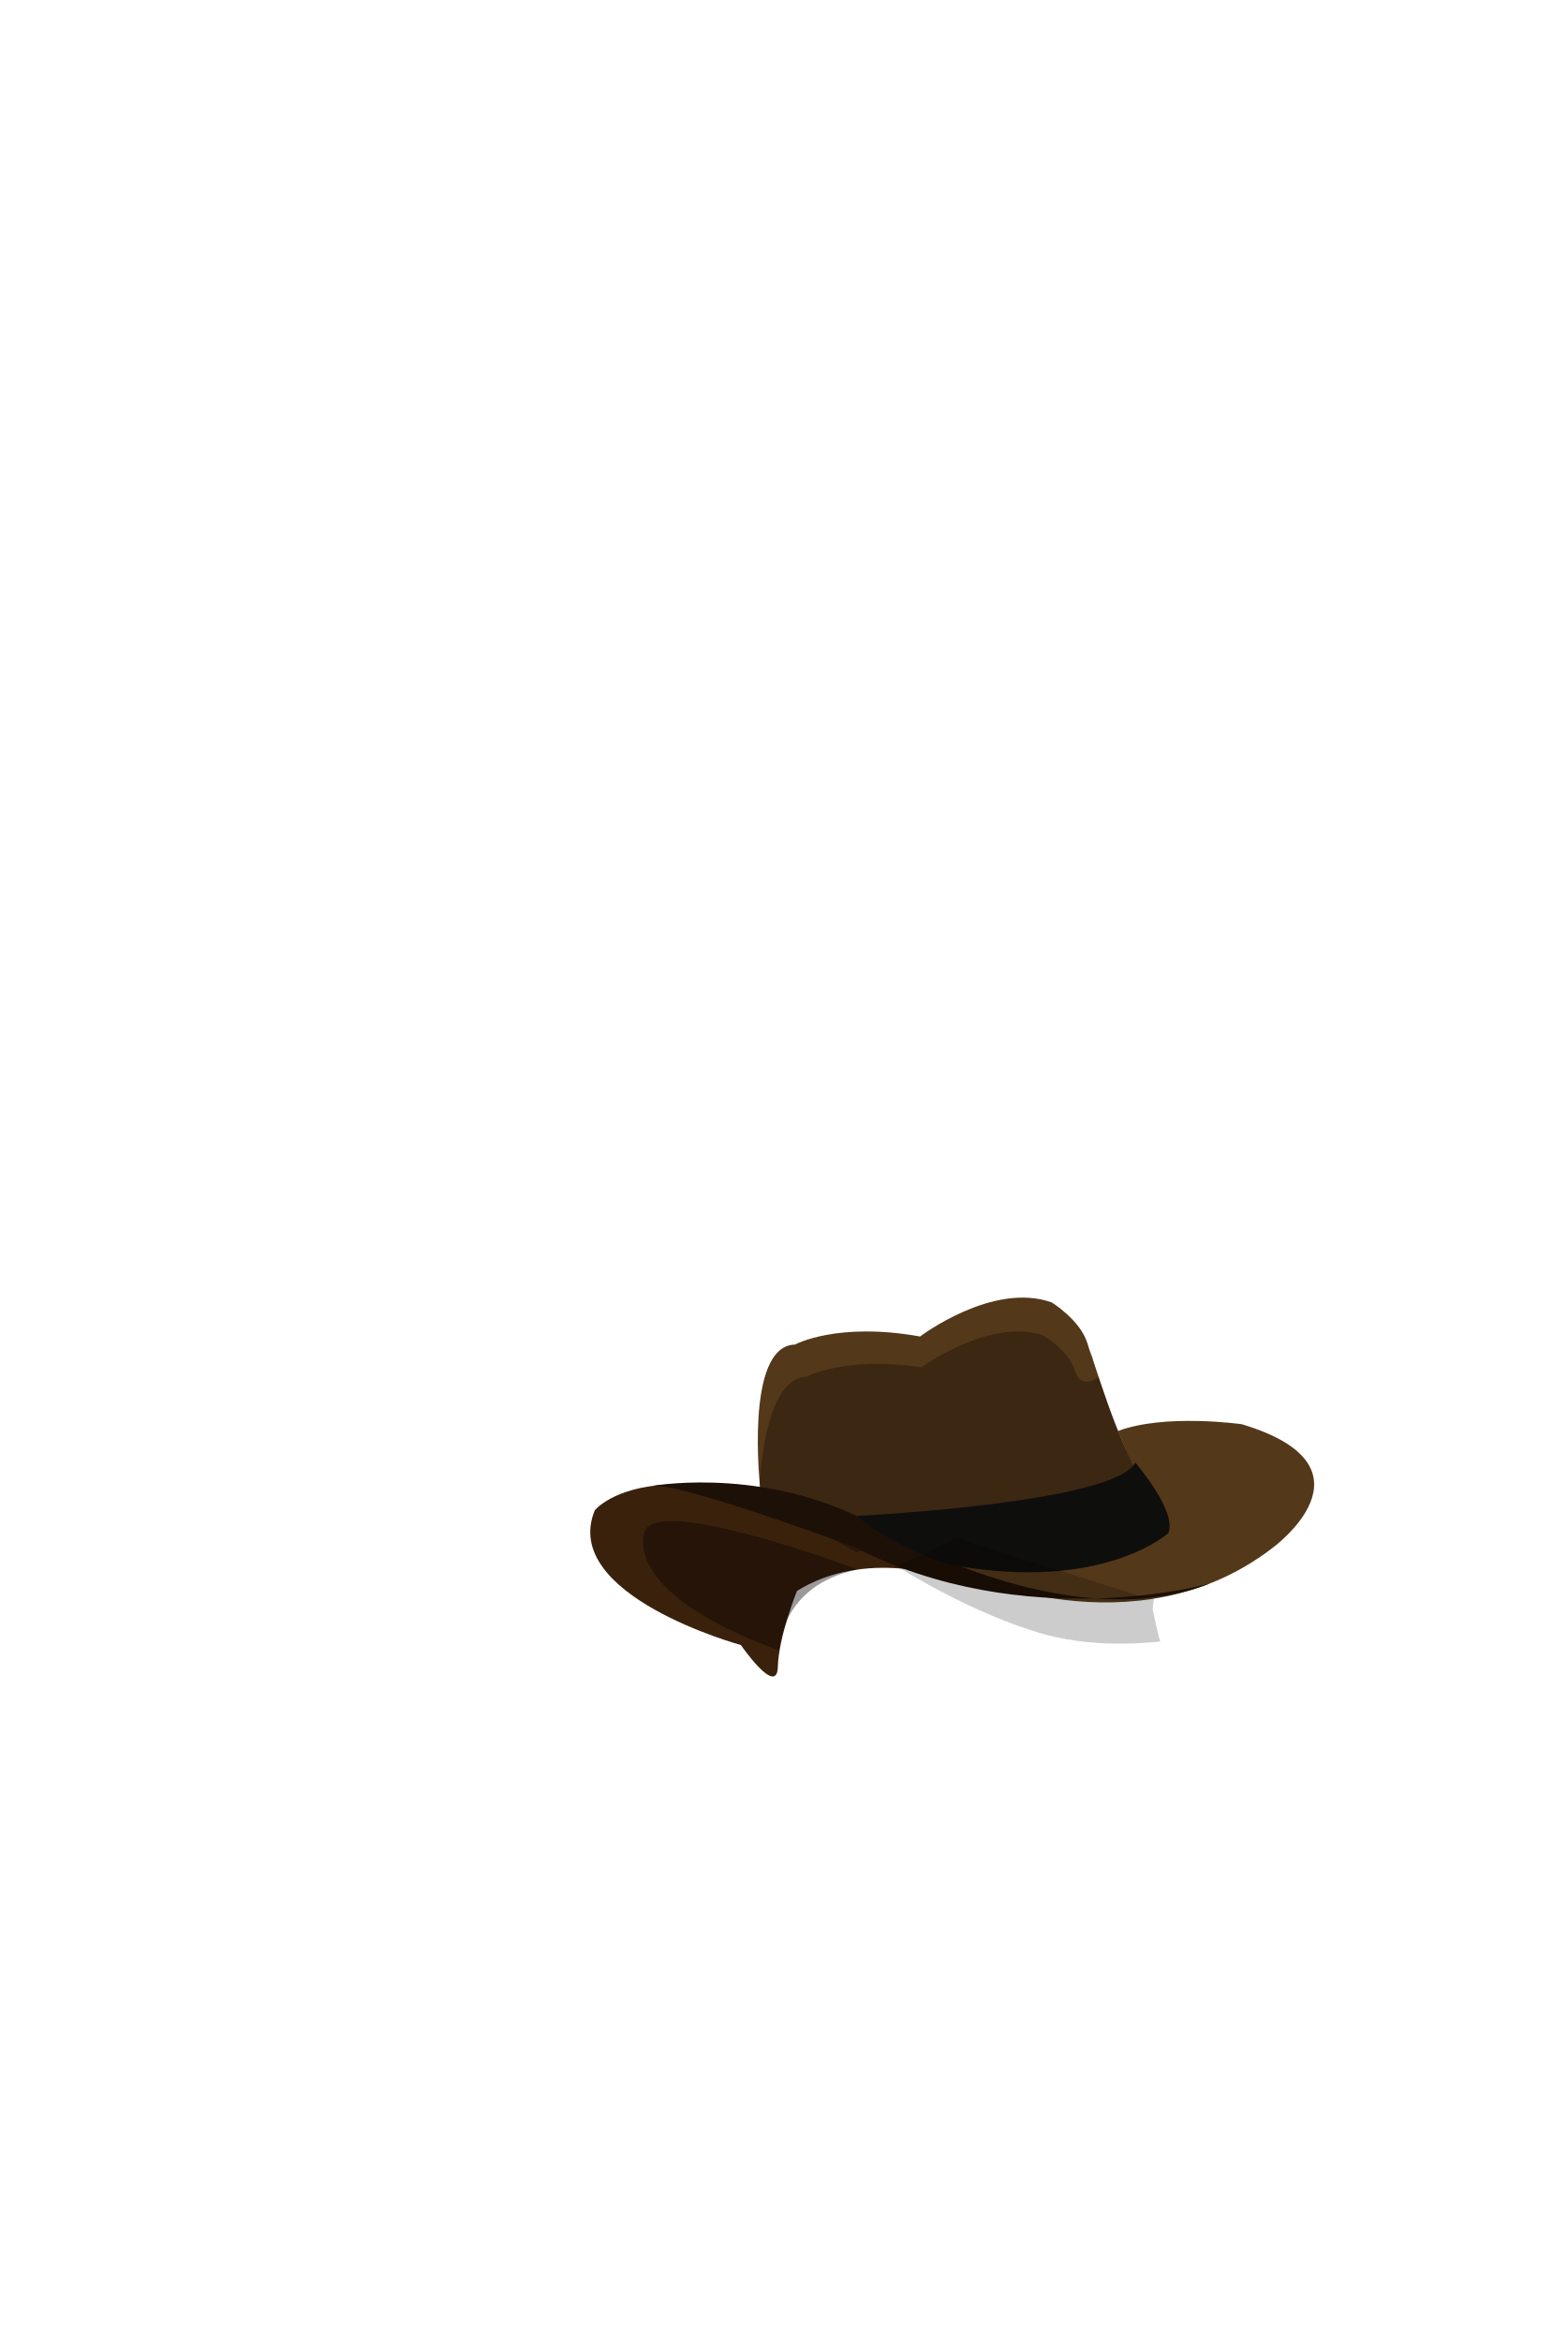
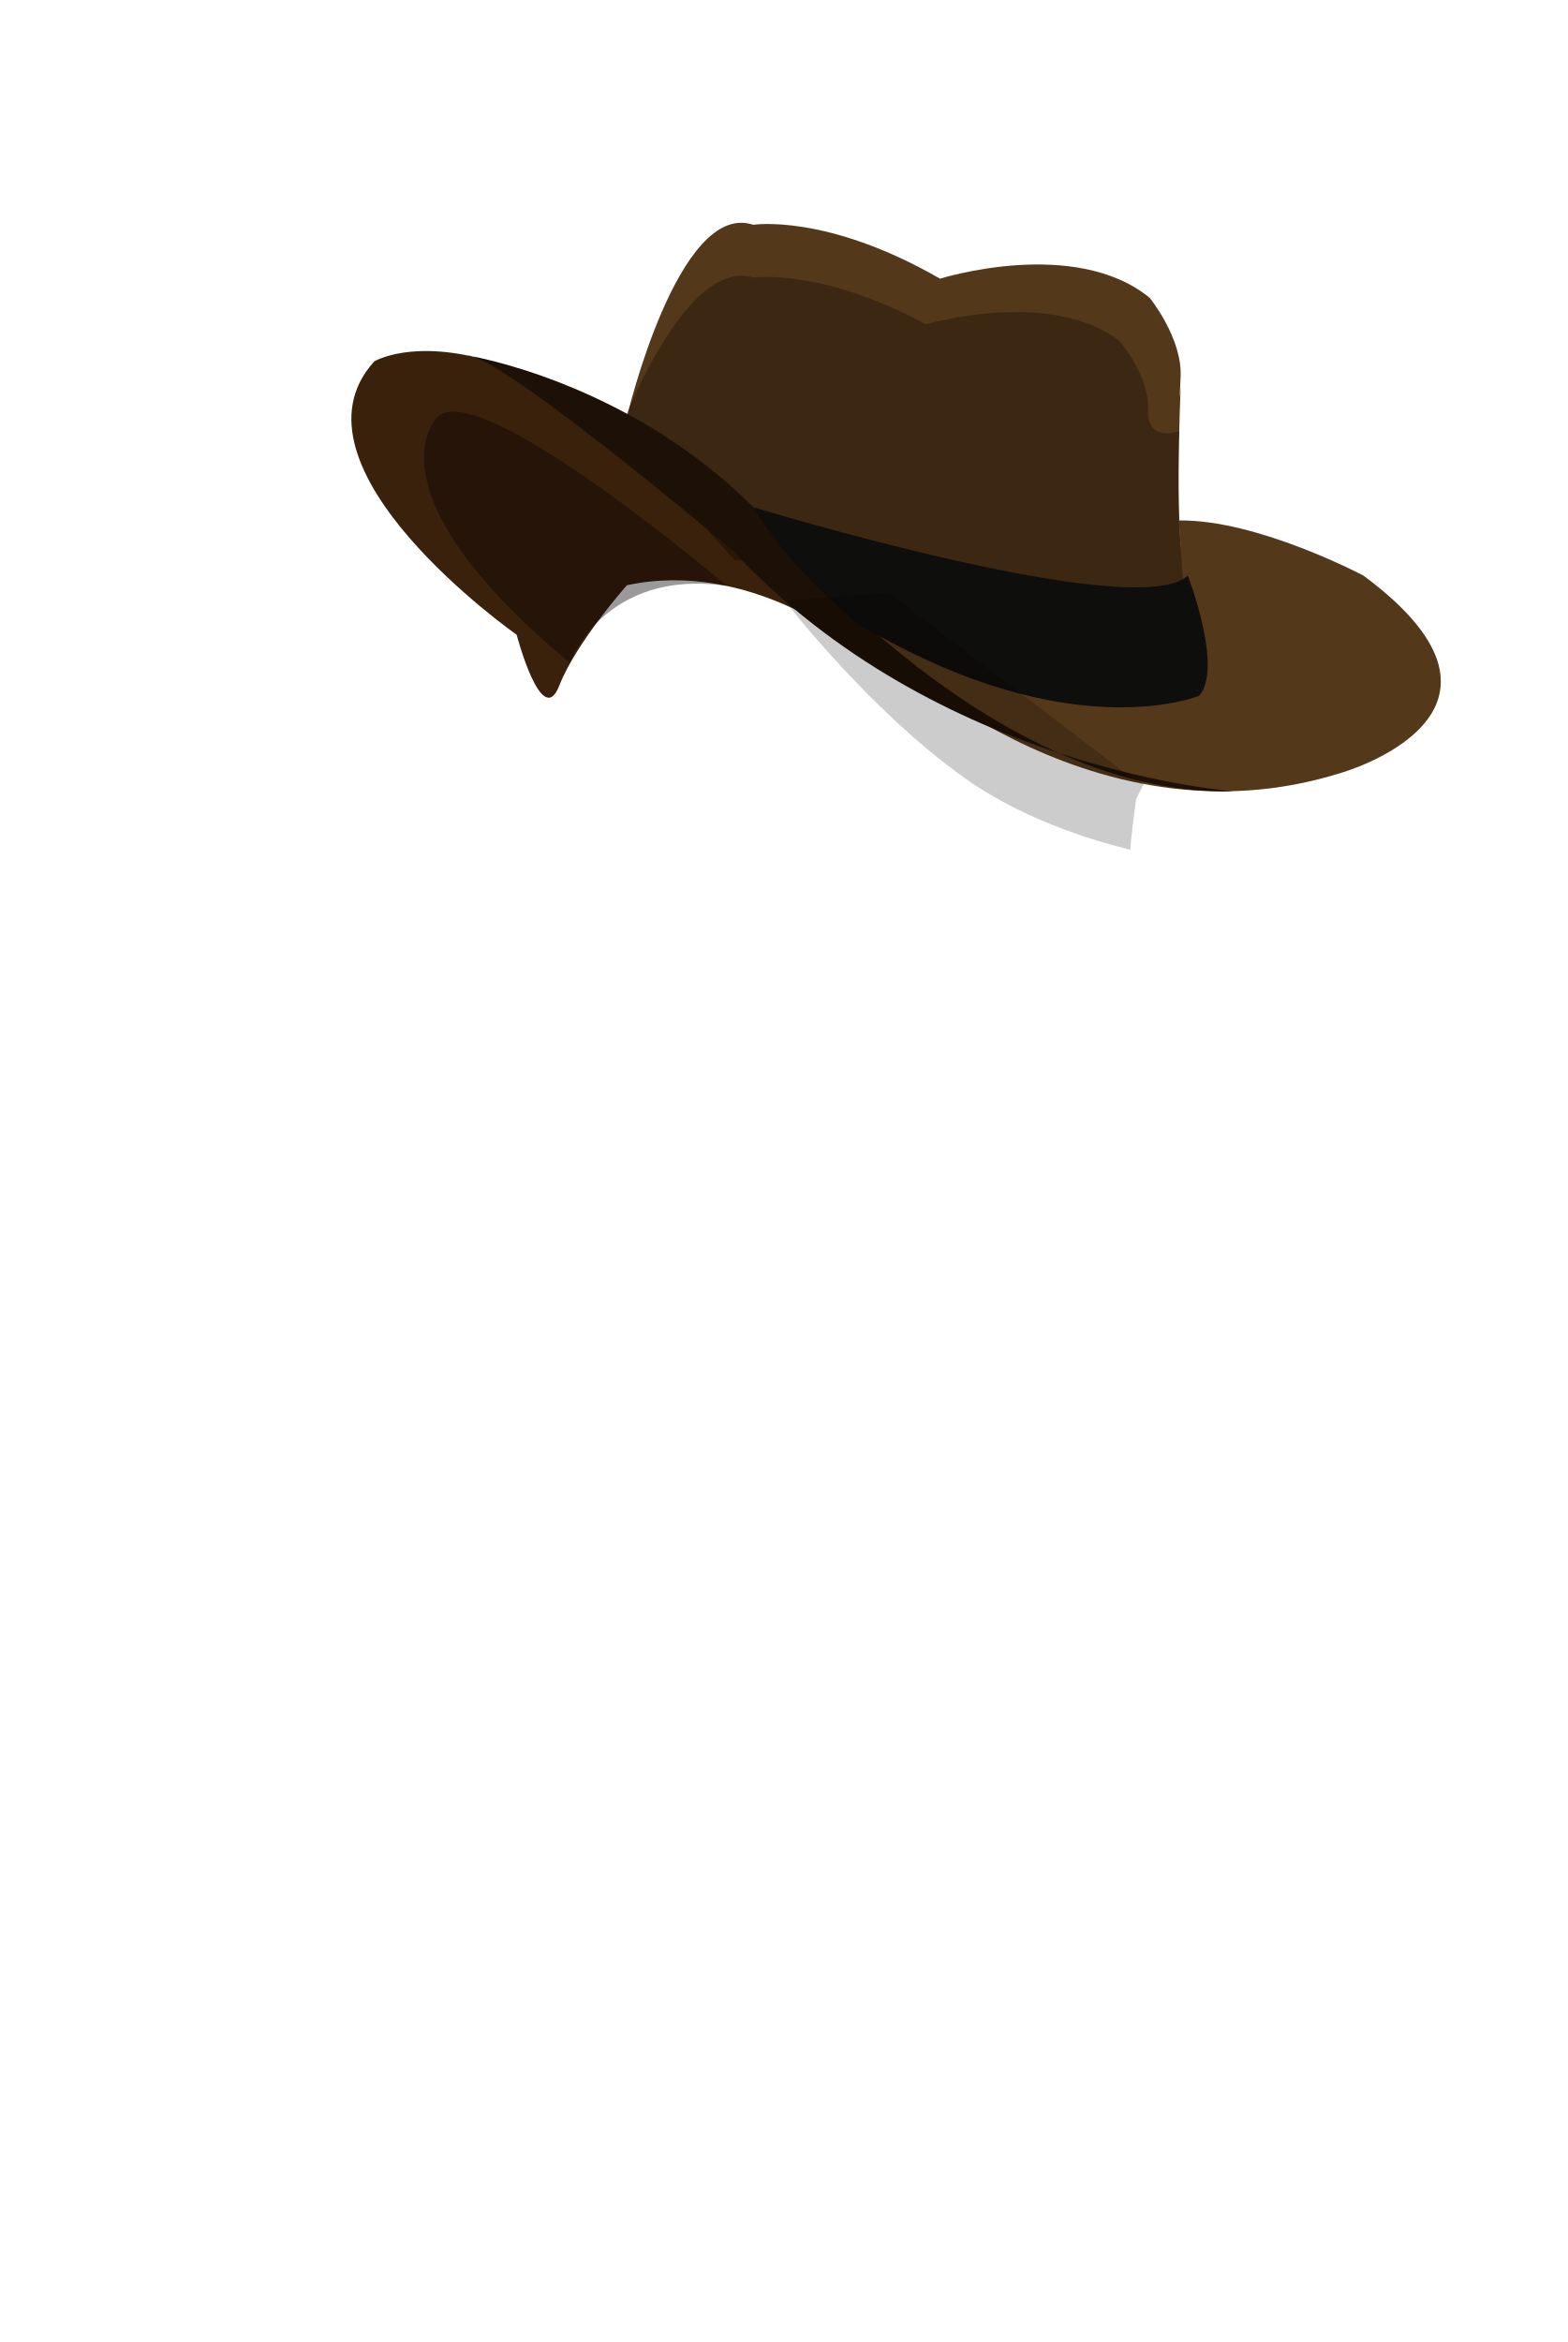
<svg xmlns="http://www.w3.org/2000/svg" width="210.833" height="315" viewBox="0 0 210.833 315">
  <g>
-     <path fill="#3A210C" d="M99.662 221.256s-24.396-6.66-19.65-18.125c0 0 9.799-12.22 47.638 9.121 0 0-11.161-4.05-20.44 1.726 0 0-2.463 6.094-2.578 10.216-.113 4.123-4.97-2.938-4.97-2.938z" />
-     <path fill="#54381A" d="M102.267 200.235s-2.181-19.23 4.68-19.392c0 0 5.632-3.09 16.822-1.083 0 0 9.754-7.413 17.689-4.59 0 0 3.857 2.339 4.831 5.538.973 3.198.289.783.289.783s4.461 14.356 5.975 14.881c1.511.523-.971 4.965-.971 4.965l-36.81 6.676-12.505-7.778z" />
-     <path opacity=".3" fill="#040000" d="M102.094 201.634s.125-16.217 6.419-16.481c0 0 5.218-2.8 15.44-1.249 0 0 9.077-6.647 16.301-4.327 0 0 3.494 1.974 4.33 4.749.834 2.775 3.195.875 3.195.875s3.395 10.741 4.773 11.172c1.376.429-3.489 5.871-3.489 5.871l-33.869 6.494-13.1-7.104z" />
-     <path fill="#54381A" d="M150.359 192.484l5.804 13.194s-3.51 3.588-22.607 4.094c0 0-3.985-.044-4.87-.201-.883-.156.695 1.979.695 1.979s23.208 10.834 41.674-3.261c0 0 15.227-10.945-4.006-16.729.001 0-10.338-1.478-16.69.924z" />
-     <path fill="#1D1006" d="M87.397 199.912s13.747-2.646 27.843 3.982c0 0 27.033 17.103 47.562 9.072 0 0-24.8 7.04-48.031-4.953 0 .001-24.577-9.144-27.374-8.101z" />
-     <path fill="#0E0E0D" d="M152.713 196.718c-2.77 5.475-37.473 7.177-37.473 7.177 3.947 3.306 9.393 5.537 12.259 6.563l2.972.426c18.652 2.693 26.698-4.695 26.698-4.695 1.181-2.969-4.456-9.471-4.456-9.471z" />
-     <path opacity=".4" fill="#040000" d="M115.394 211.1s-26.063-9.794-28.575-5.349c0 0-4.144 8.165 17.988 16.226 0 0 .072-8.77 10.587-10.877z" />
-     <path opacity=".2" fill="#040000" d="M120.568 210.618s10.063 6.436 19.835 9.167c8.001 2.236 16.122.846 15.697 1.015-.105.043-1.017-4.179-1.045-4.334-.028-.157.173-1.444.173-1.444l-2.004-.406-24.474-7.729-8.182 3.731z" />
+     <path fill="#3A210C" d="M69.499 85.374s-32.101-22.522-19.157-36.76c0 0 20.71-12.686 64.719 38.313 0 0-14.16-11.767-30.728-8.211 0 0-6.794 7.6-9.124 13.554-2.331 5.954-5.71-6.896-5.71-6.896z" />
+     <path fill="#54381A" d="M84.333 56.07s6.911-29.202 17.007-25.836c0 0 9.837-1.554 25.111 7.249 0 0 18.121-5.695 28.218 2.589 0 0 4.4 5.436 4.142 10.613-.259 5.178.01 1.294.01 1.294s-1.026 23.289.906 24.847c1.931 1.558-4.023 6.736-4.023 6.736l-57.211-9.579-14.16-17.913z" />
+     <path opacity=".3" fill="#040000" d="M83.345 58.021s8.693-23.596 18.015-20.679c0 0 9.083-1.347 23.186 6.282 0 0 16.731-4.936 26.054 2.244 0 0 4.063 4.712 3.824 9.199-.239 4.487 4.204 2.954 4.204 2.954s-.685 17.454 1.099 18.805c1.783 1.351-8.171 6.736-8.171 6.736l-52.826-8.302-15.385-17.239z" />
+     <path fill="#54381A" d="M158.569 70.003l1.542 22.299s-7.002 3.393-35.133-5.892c0 0-5.792-2.157-7-2.848-1.207-.691-.024 3.249-.024 3.249s28.172 27.989 62.516 17.116c0 0 27.96-7.977 2.935-26.511 0 .001-14.307-7.585-24.836-7.413z" />
+     <path fill="#1D1006" d="M62.805 47.795s21.449 3.354 38.535 20.423c0 0 30.464 39.143 64.634 38.203 0 0-39.881-2.748-67.481-32.438-.001 0-31.06-26.241-35.688-26.188z" />
+     <path fill="#0E0E0D" d="M159.781 77.417c-6.913 6.535-58.441-9.198-58.441-9.198 4.023 6.898 10.798 13.008 14.442 16.012 1.205.636 2.563 1.356 4.112 2.179 25.803 13.72 41.42 7.163 41.42 7.163 3.28-3.711-1.533-16.156-1.533-16.156z" />
+     <path opacity=".4" fill="#040000" d="M97.782 78.814s-32.886-27.97-38.886-22.804c0 0-10.333 9.738 17.729 33.115 0 0 4.709-12.757 21.157-10.311z" />
+     <path opacity=".2" fill="#040000" d="M105.583 80.825s11.307 14.672 24.129 23.787c10.5 7.463 23.08 9.697 22.371 9.722-.176.006.708-6.632.75-6.875l1.009-2.017-2.709-1.645-31.654-24.121-13.896 1.149z" />
  </g>
</svg>
